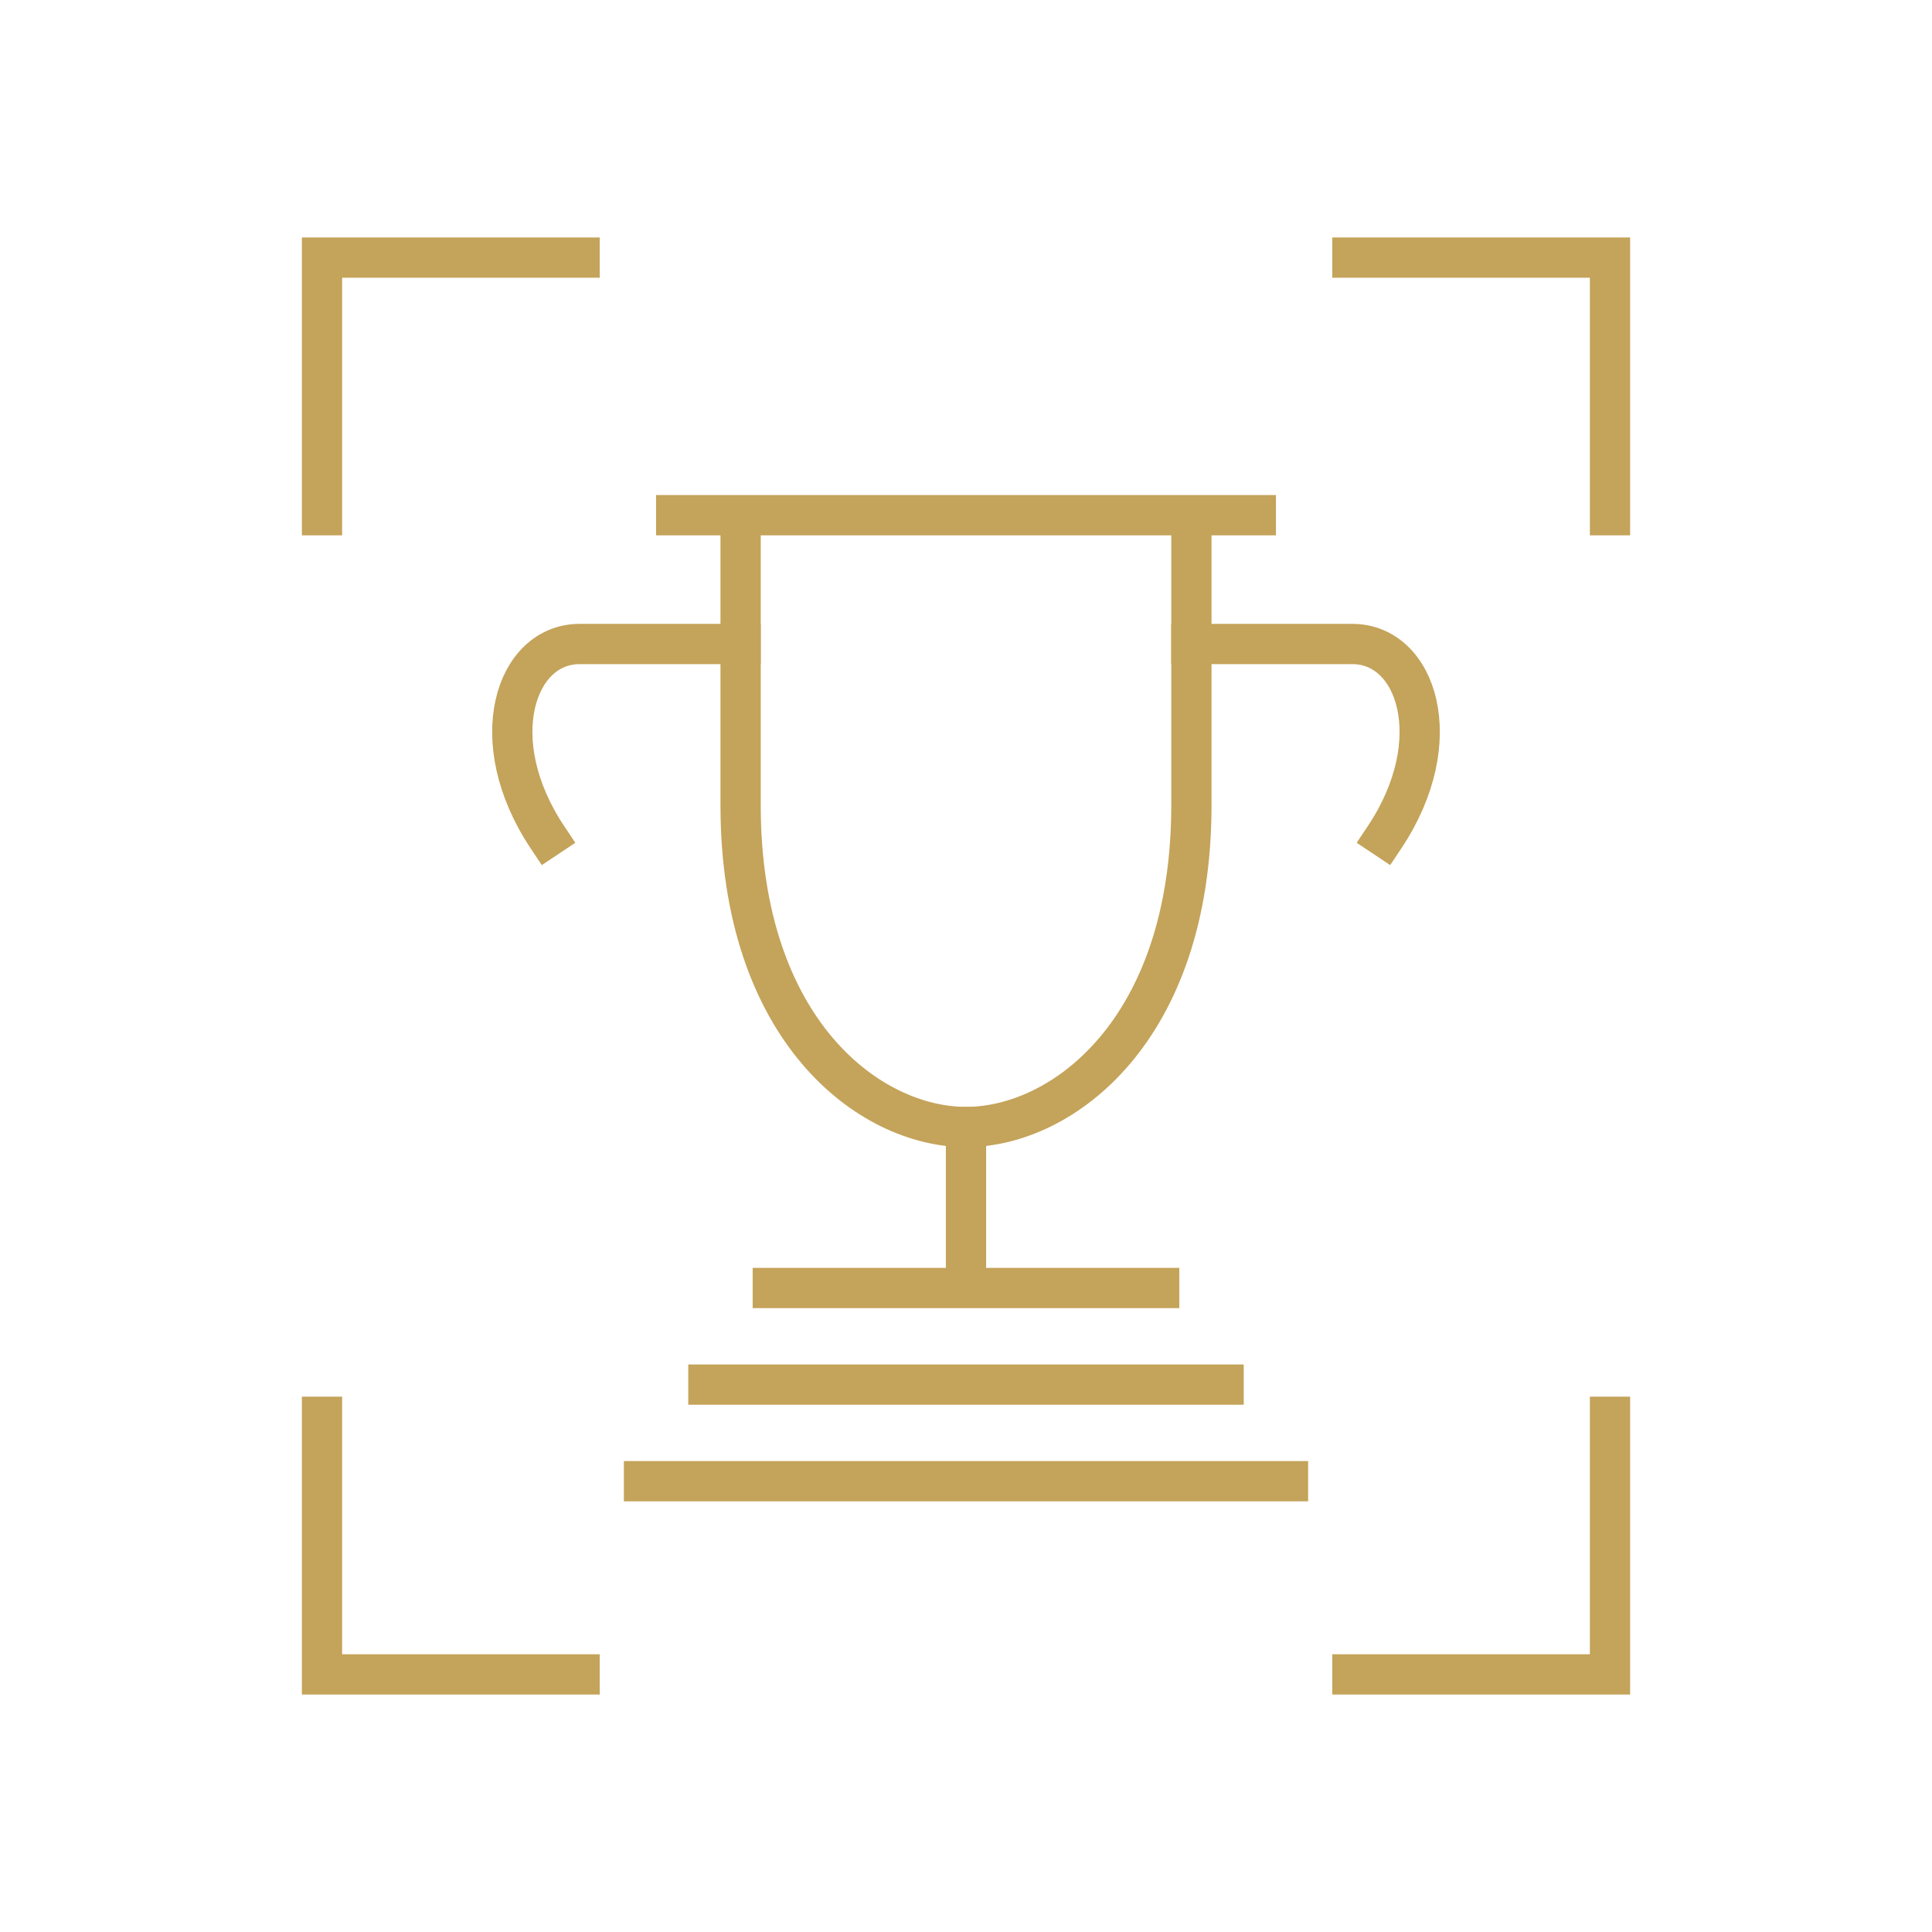
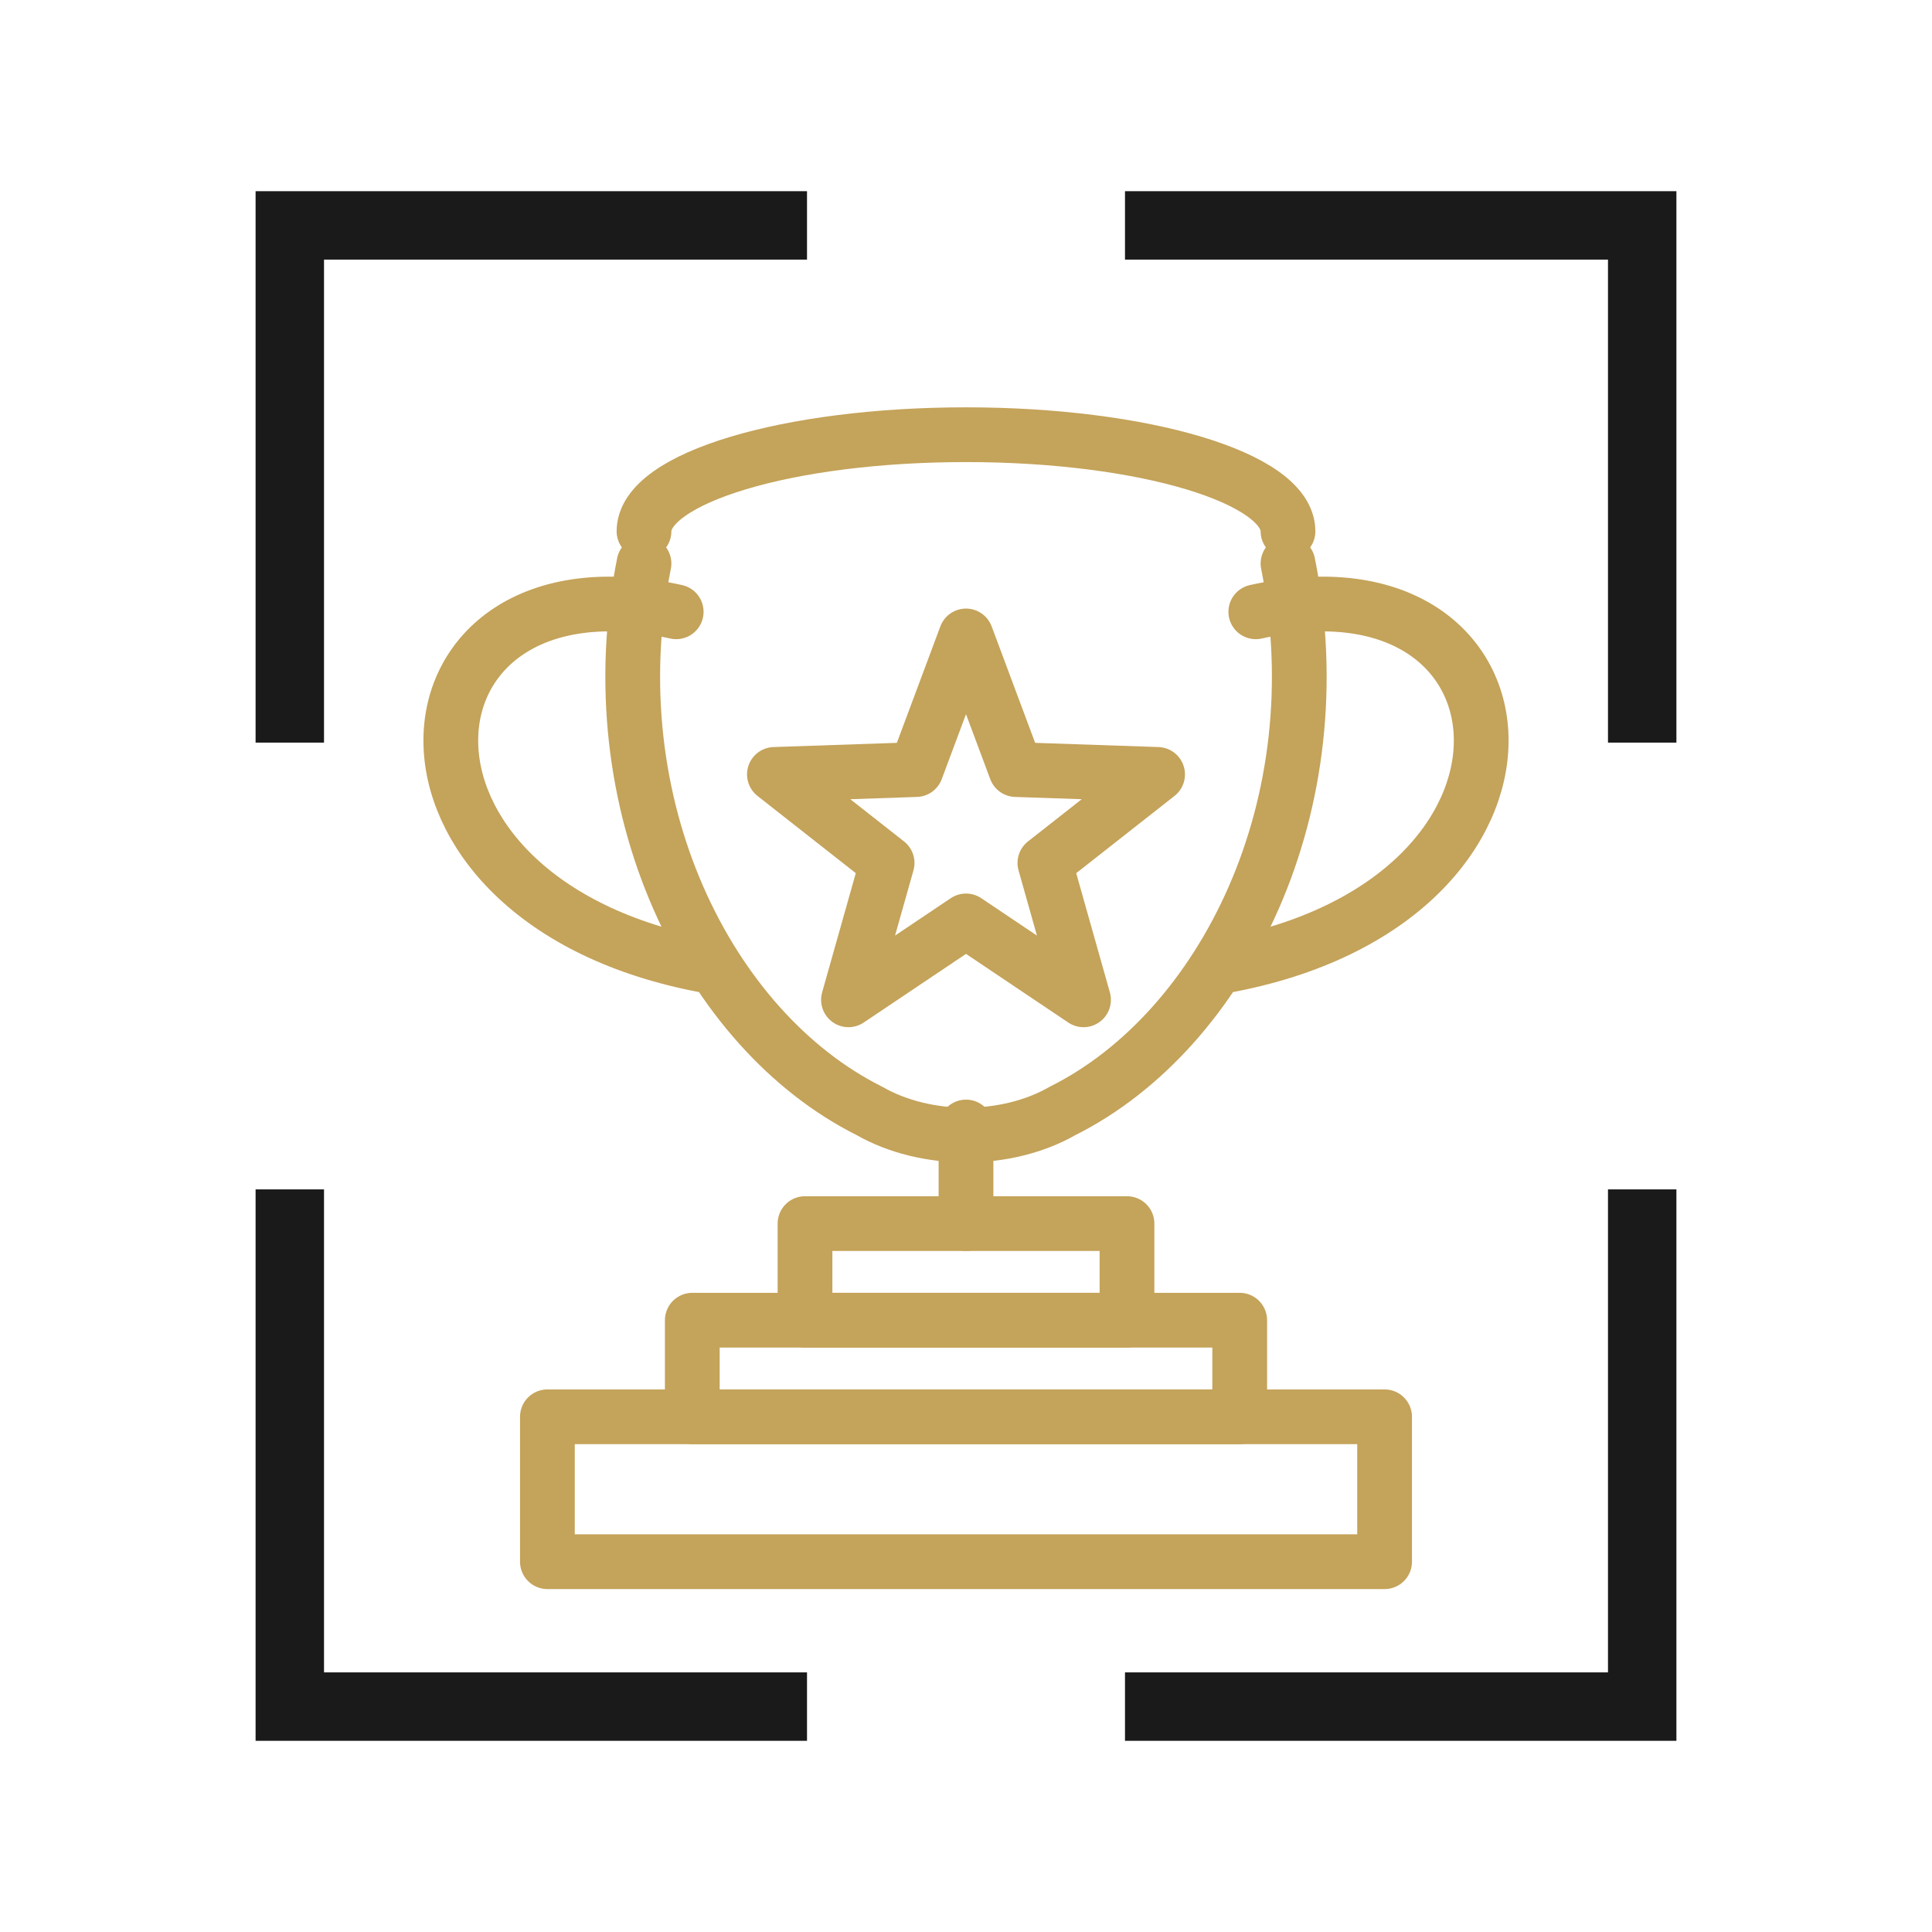
<svg xmlns="http://www.w3.org/2000/svg" viewBox="0 0 120 120" fill="none" aria-hidden="true">
-   <g fill="none" stroke="#C4A35A" stroke-width="2.5" stroke-linecap="square" stroke-linejoin="miter">
-     <path d="M20 32V16h16M100 32V16H84M20 88v16h16M100 88v16H84" />
-     <g transform="translate(0 -4)">
-       <path d="M42 36h36M46 36v18c0 14 8 20 14 20s14-6 14-20V36" />
-       <path d="M46 44H36c-4 0-6 6-2 12M74 44h10c4 0 6 6 2 12" />
-       <path d="M60 74v10M48 84h24M44 90h32M40 96h40" />
-     </g>
+   <path fill="none" stroke="#1A1A1A" stroke-width="4.25" stroke-linecap="square" stroke-linejoin="miter" d="M18 44V14H48M72 14H102V44M18 76V106H48M72 106H102V76" />
+   <g fill="none" stroke="#C4A35A" stroke-width="3.4" stroke-linecap="round" stroke-linejoin="round">
+     <path d="M40 33A20 6 0 0 1 80 33" />
+     <path d="M40 35C37 50 44 64 54 69C57.5 71 62.5 71 66 69C76 64 83 50 80 35" />
+     <path d="M42 38C24 34 22 56 44 60" />
+     <path d="M78 38C96 34 98 56 76 60" />
+     <path d="M60 70V76" />
+     <path d="M50 76H70V82H50Z" />
+     <path d="M43 82H77V88H43Z" />
+     <path d="M34 88H86V97H34Z" />
+     <path fill="none" d="M60 39.5L63.1 47.8L71.9 48.1L64.9 53.6L67.3 62.1L60 57.2L52.7 62.1L55.1 53.6L48.1 48.1L56.9 47.8Z" />
  </g>
</svg>
